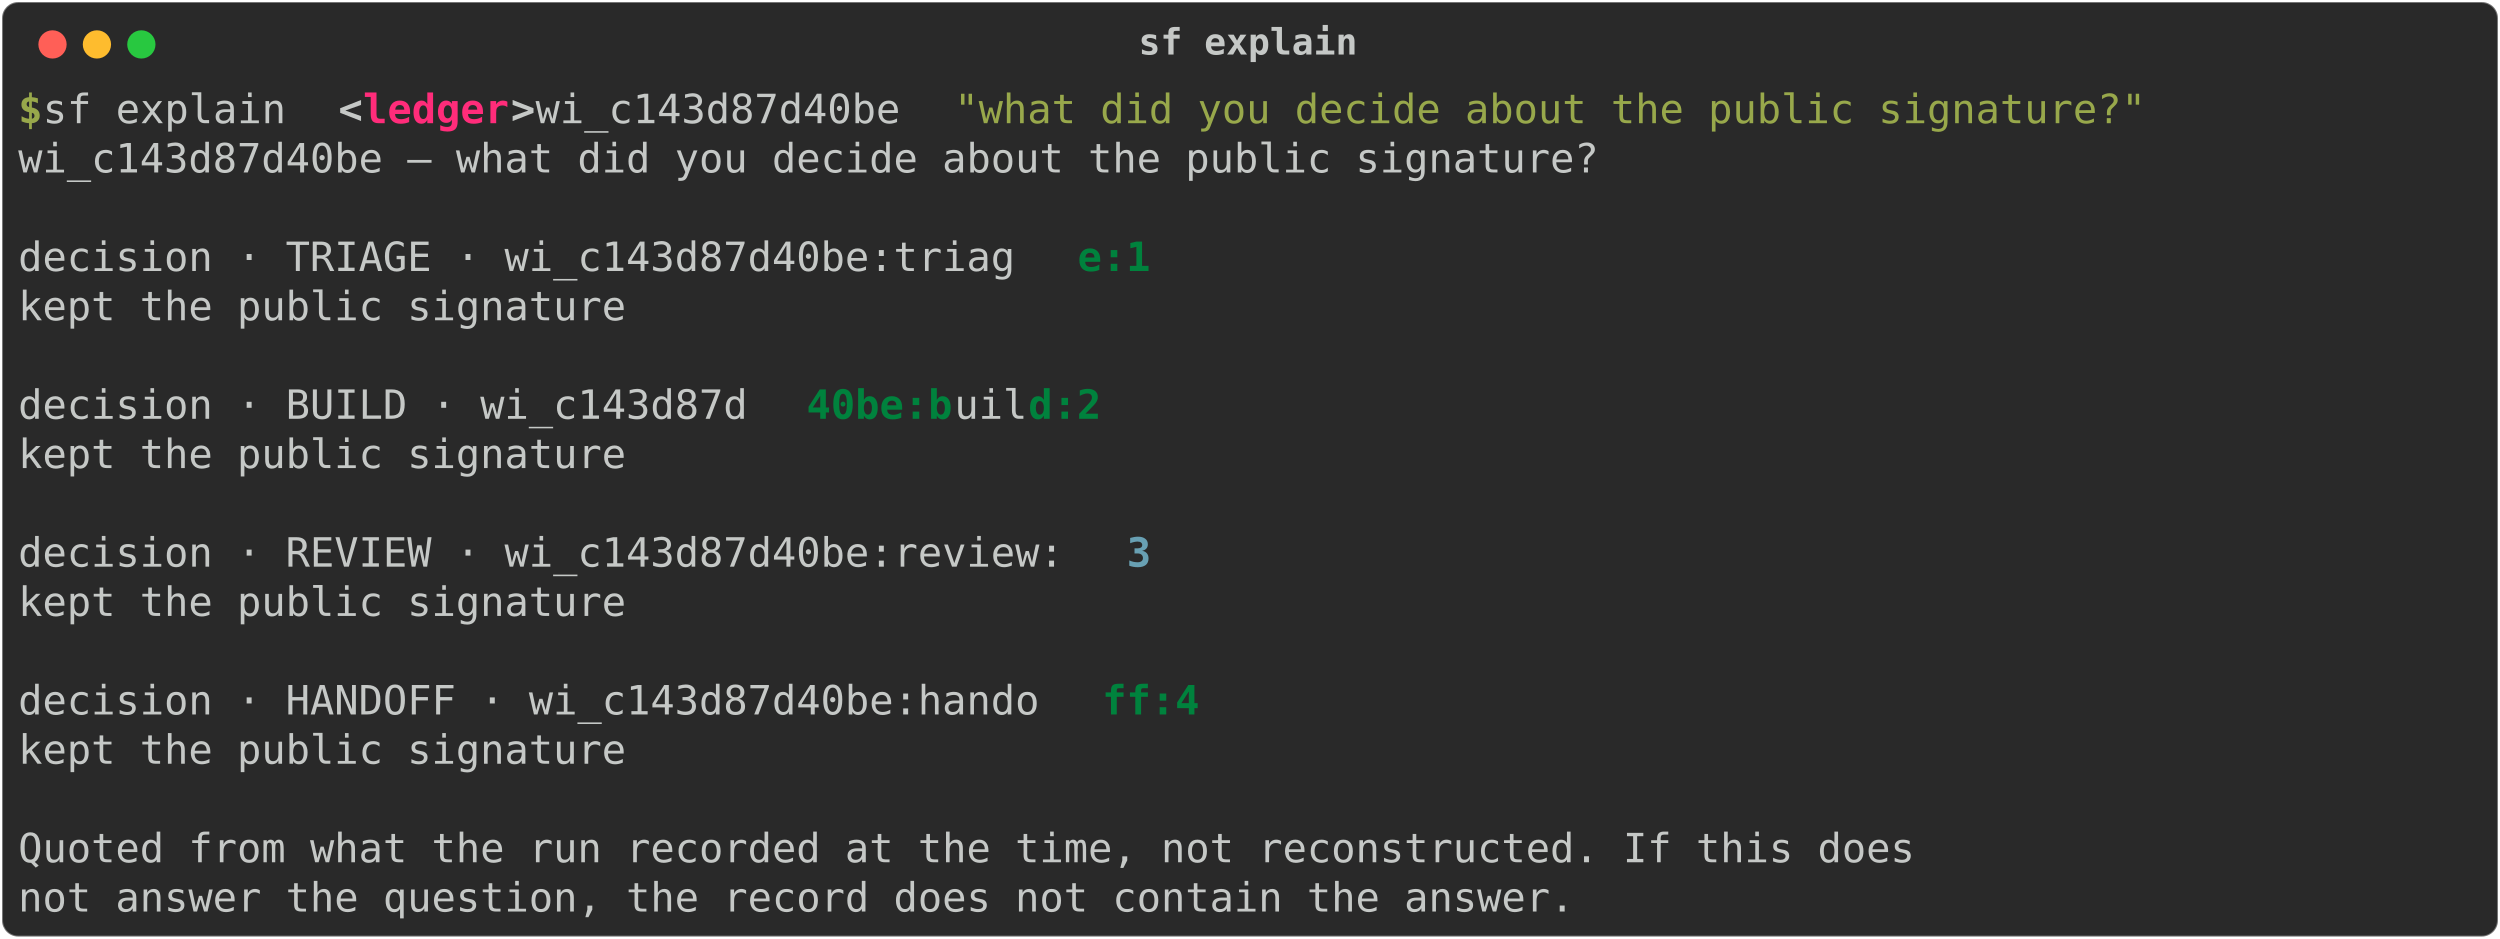
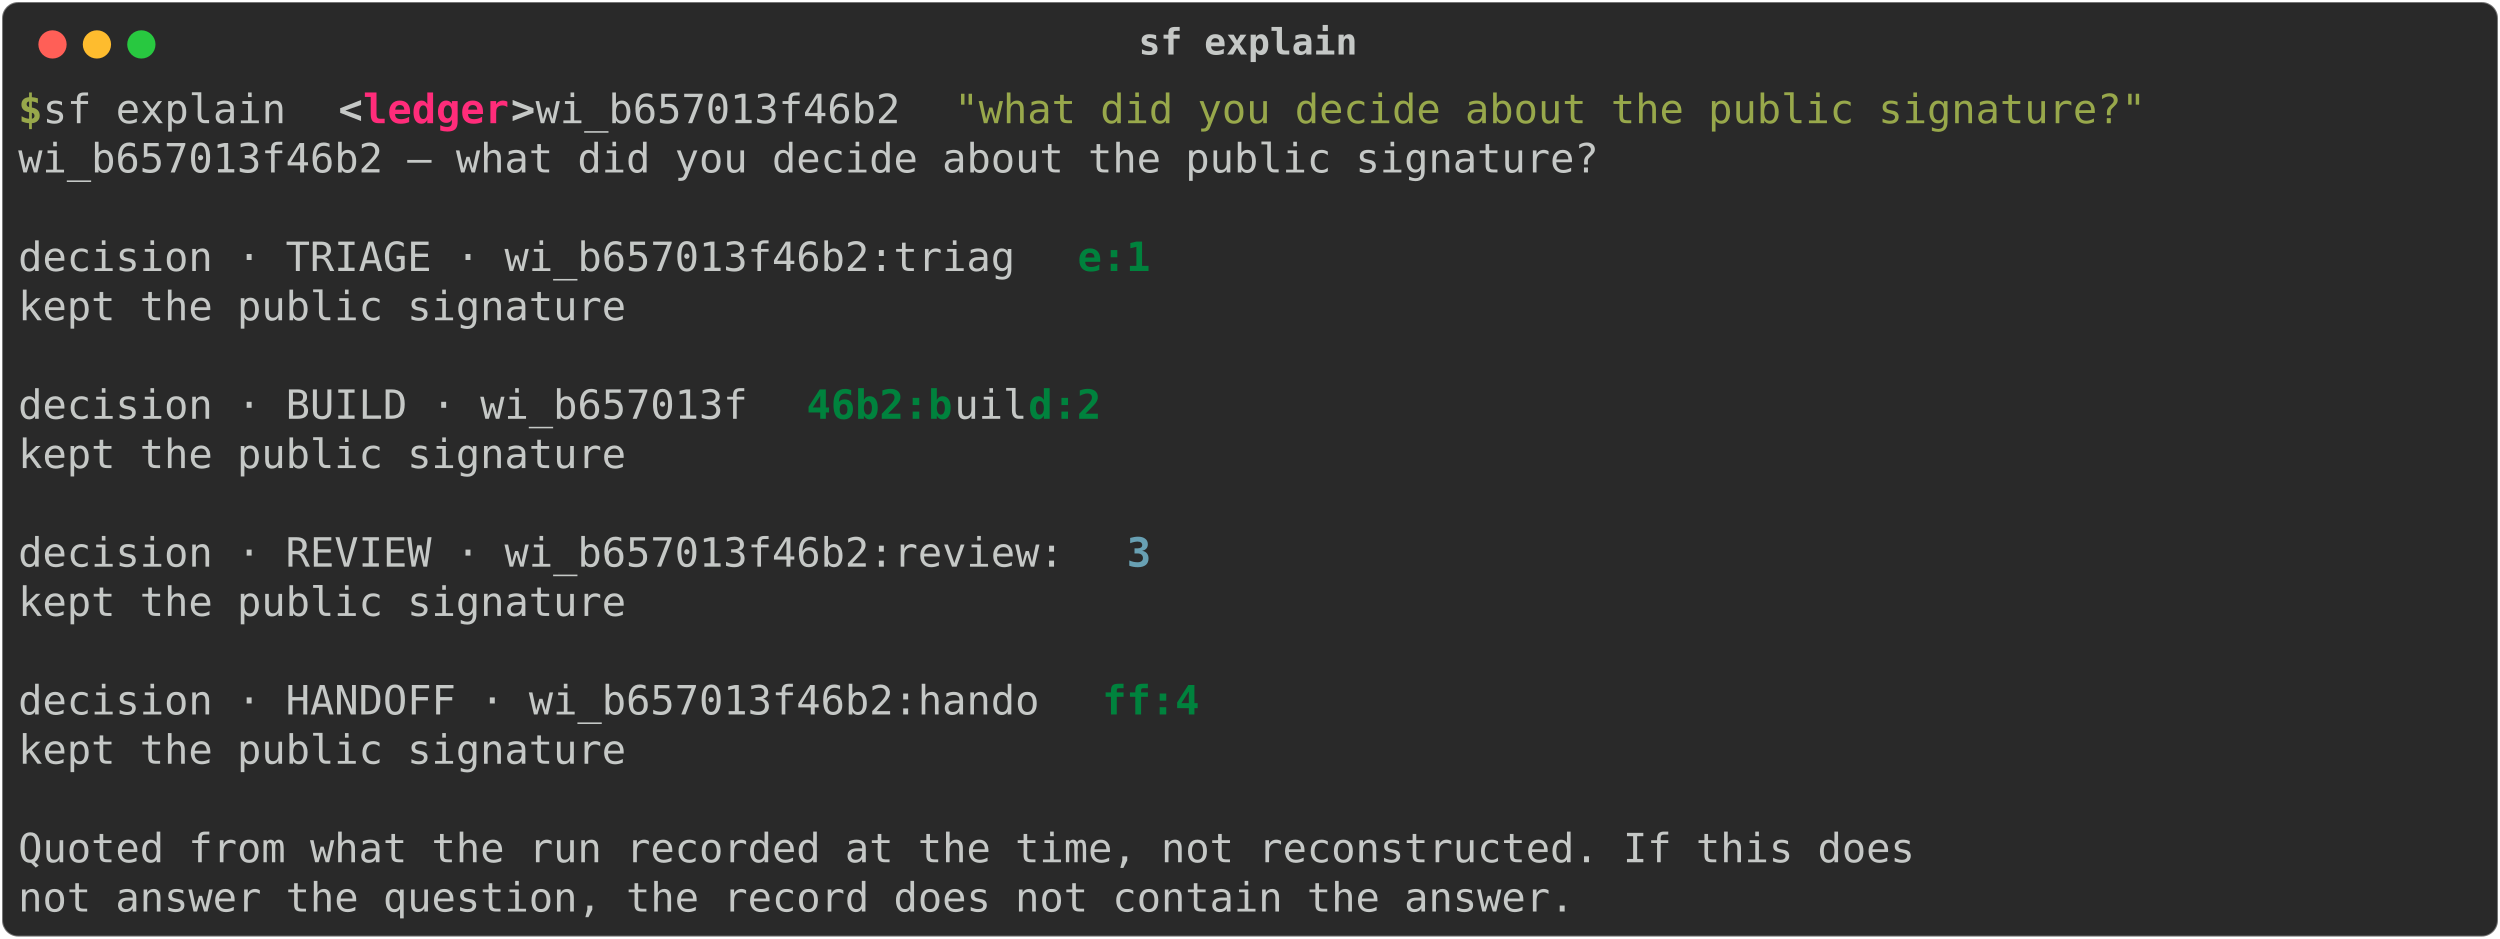
<svg xmlns="http://www.w3.org/2000/svg" class="rich-terminal" viewBox="0 0 1238 464.8">
  <style>

    
    

-     .terminal-3052042166-matrix {
+     .terminal-1331721584-matrix {
        font-family: ui-monospace, SFMono-Regular, 'SF Mono', Menlo, Consolas, 'DejaVu Sans Mono', 'Liberation Mono', monospace;
        font-size: 20px;
        line-height: 24.4px;
        font-variant-east-asian: full-width;
    }

-     .terminal-3052042166-title {
+     .terminal-1331721584-title {
        font-size: 18px;
        font-weight: bold;
        font-family: ui-monospace, SFMono-Regular, 'SF Mono', Menlo, Consolas, 'DejaVu Sans Mono', 'Liberation Mono', monospace;
    }

-     .terminal-3052042166-r1 { fill: #98a84b;font-weight: bold }
- .terminal-3052042166-r2 { fill: #c5c8c6 }
- .terminal-3052042166-r3 { fill: #c5c8c6;font-weight: bold }
- .terminal-3052042166-r4 { fill: #ff2c7a;font-weight: bold }
- .terminal-3052042166-r5 { fill: #98a84b }
- .terminal-3052042166-r6 { fill: #00823d;font-weight: bold }
- .terminal-3052042166-r7 { fill: #68a0b3;font-weight: bold }
+     .terminal-1331721584-r1 { fill: #98a84b;font-weight: bold }
+ .terminal-1331721584-r2 { fill: #c5c8c6 }
+ .terminal-1331721584-r3 { fill: #c5c8c6;font-weight: bold }
+ .terminal-1331721584-r4 { fill: #ff2c7a;font-weight: bold }
+ .terminal-1331721584-r5 { fill: #98a84b }
+ .terminal-1331721584-r6 { fill: #00823d;font-weight: bold }
+ .terminal-1331721584-r7 { fill: #68a0b3;font-weight: bold }
    </style>
  <defs>
-     <clipPath id="terminal-3052042166-clip-terminal">
+     <clipPath id="terminal-1331721584-clip-terminal">
      <rect x="0" y="0" width="1219.0" height="413.8" />
    </clipPath>
-     <clipPath id="terminal-3052042166-line-0">
+     <clipPath id="terminal-1331721584-line-0">
      <rect x="0" y="1.5" width="1220" height="24.65" />
    </clipPath>
-     <clipPath id="terminal-3052042166-line-1">
+     <clipPath id="terminal-1331721584-line-1">
      <rect x="0" y="25.9" width="1220" height="24.65" />
    </clipPath>
-     <clipPath id="terminal-3052042166-line-2">
+     <clipPath id="terminal-1331721584-line-2">
      <rect x="0" y="50.3" width="1220" height="24.65" />
    </clipPath>
-     <clipPath id="terminal-3052042166-line-3">
+     <clipPath id="terminal-1331721584-line-3">
      <rect x="0" y="74.7" width="1220" height="24.65" />
    </clipPath>
-     <clipPath id="terminal-3052042166-line-4">
+     <clipPath id="terminal-1331721584-line-4">
      <rect x="0" y="99.1" width="1220" height="24.65" />
    </clipPath>
-     <clipPath id="terminal-3052042166-line-5">
+     <clipPath id="terminal-1331721584-line-5">
      <rect x="0" y="123.5" width="1220" height="24.65" />
    </clipPath>
-     <clipPath id="terminal-3052042166-line-6">
+     <clipPath id="terminal-1331721584-line-6">
      <rect x="0" y="147.9" width="1220" height="24.65" />
    </clipPath>
-     <clipPath id="terminal-3052042166-line-7">
+     <clipPath id="terminal-1331721584-line-7">
      <rect x="0" y="172.3" width="1220" height="24.65" />
    </clipPath>
-     <clipPath id="terminal-3052042166-line-8">
+     <clipPath id="terminal-1331721584-line-8">
      <rect x="0" y="196.7" width="1220" height="24.65" />
    </clipPath>
-     <clipPath id="terminal-3052042166-line-9">
+     <clipPath id="terminal-1331721584-line-9">
      <rect x="0" y="221.1" width="1220" height="24.65" />
    </clipPath>
-     <clipPath id="terminal-3052042166-line-10">
+     <clipPath id="terminal-1331721584-line-10">
      <rect x="0" y="245.5" width="1220" height="24.65" />
    </clipPath>
-     <clipPath id="terminal-3052042166-line-11">
+     <clipPath id="terminal-1331721584-line-11">
      <rect x="0" y="269.9" width="1220" height="24.65" />
    </clipPath>
-     <clipPath id="terminal-3052042166-line-12">
+     <clipPath id="terminal-1331721584-line-12">
      <rect x="0" y="294.3" width="1220" height="24.65" />
    </clipPath>
-     <clipPath id="terminal-3052042166-line-13">
+     <clipPath id="terminal-1331721584-line-13">
      <rect x="0" y="318.7" width="1220" height="24.65" />
    </clipPath>
-     <clipPath id="terminal-3052042166-line-14">
+     <clipPath id="terminal-1331721584-line-14">
      <rect x="0" y="343.1" width="1220" height="24.65" />
    </clipPath>
-     <clipPath id="terminal-3052042166-line-15">
+     <clipPath id="terminal-1331721584-line-15">
      <rect x="0" y="367.5" width="1220" height="24.65" />
    </clipPath>
  </defs>
  <rect fill="#292929" stroke="rgba(255,255,255,0.35)" stroke-width="1" x="1" y="1" width="1236" height="462.8" rx="8" />
-   <text class="terminal-3052042166-title" fill="#c5c8c6" text-anchor="middle" x="618" y="27">sf explain</text>
+   <text class="terminal-1331721584-title" fill="#c5c8c6" text-anchor="middle" x="618" y="27">sf explain</text>
  <g transform="translate(26,22)">
    <circle cx="0" cy="0" r="7" fill="#ff5f57" />
    <circle cx="22" cy="0" r="7" fill="#febc2e" />
    <circle cx="44" cy="0" r="7" fill="#28c840" />
  </g>
-   <g transform="translate(9, 41)" clip-path="url(#terminal-3052042166-clip-terminal)">
-     <g class="terminal-3052042166-matrix">
-       <text class="terminal-3052042166-r1" x="0" y="20" textLength="12.2" clip-path="url(#terminal-3052042166-line-0)">$</text>
-       <text class="terminal-3052042166-r2" x="12.2" y="20" textLength="146.4" clip-path="url(#terminal-3052042166-line-0)"> sf explain </text>
-       <text class="terminal-3052042166-r3" x="158.6" y="20" textLength="12.2" clip-path="url(#terminal-3052042166-line-0)">&lt;</text>
-       <text class="terminal-3052042166-r4" x="170.8" y="20" textLength="73.2" clip-path="url(#terminal-3052042166-line-0)">ledger</text>
-       <text class="terminal-3052042166-r3" x="244" y="20" textLength="12.2" clip-path="url(#terminal-3052042166-line-0)">&gt;</text>
-       <text class="terminal-3052042166-r2" x="256.2" y="20" textLength="207.4" clip-path="url(#terminal-3052042166-line-0)"> wi_c143d87d40be </text>
-       <text class="terminal-3052042166-r5" x="463.6" y="20" textLength="597.8" clip-path="url(#terminal-3052042166-line-0)">"what did you decide about the public signature?"</text>
-       <text class="terminal-3052042166-r2" x="1220" y="20" textLength="12.2" clip-path="url(#terminal-3052042166-line-0)">
+   <g transform="translate(9, 41)" clip-path="url(#terminal-1331721584-clip-terminal)">
+     <g class="terminal-1331721584-matrix">
+       <text class="terminal-1331721584-r1" x="0" y="20" textLength="12.2" clip-path="url(#terminal-1331721584-line-0)">$</text>
+       <text class="terminal-1331721584-r2" x="12.2" y="20" textLength="146.4" clip-path="url(#terminal-1331721584-line-0)"> sf explain </text>
+       <text class="terminal-1331721584-r3" x="158.6" y="20" textLength="12.2" clip-path="url(#terminal-1331721584-line-0)">&lt;</text>
+       <text class="terminal-1331721584-r4" x="170.8" y="20" textLength="73.2" clip-path="url(#terminal-1331721584-line-0)">ledger</text>
+       <text class="terminal-1331721584-r3" x="244" y="20" textLength="12.2" clip-path="url(#terminal-1331721584-line-0)">&gt;</text>
+       <text class="terminal-1331721584-r2" x="256.2" y="20" textLength="207.4" clip-path="url(#terminal-1331721584-line-0)"> wi_b657013f46b2 </text>
+       <text class="terminal-1331721584-r5" x="463.6" y="20" textLength="597.8" clip-path="url(#terminal-1331721584-line-0)">"what did you decide about the public signature?"</text>
+       <text class="terminal-1331721584-r2" x="1220" y="20" textLength="12.2" clip-path="url(#terminal-1331721584-line-0)">
</text>
-       <text class="terminal-3052042166-r2" x="0" y="44.4" textLength="793" clip-path="url(#terminal-3052042166-line-1)">wi_c143d87d40be — what did you decide about the public signature?</text>
-       <text class="terminal-3052042166-r2" x="1220" y="44.4" textLength="12.2" clip-path="url(#terminal-3052042166-line-1)">
+       <text class="terminal-1331721584-r2" x="0" y="44.4" textLength="793" clip-path="url(#terminal-1331721584-line-1)">wi_b657013f46b2 — what did you decide about the public signature?</text>
+       <text class="terminal-1331721584-r2" x="1220" y="44.4" textLength="12.2" clip-path="url(#terminal-1331721584-line-1)">
</text>
-       <text class="terminal-3052042166-r2" x="1220" y="68.8" textLength="12.2" clip-path="url(#terminal-3052042166-line-2)">
+       <text class="terminal-1331721584-r2" x="1220" y="68.8" textLength="12.2" clip-path="url(#terminal-1331721584-line-2)">
</text>
-       <text class="terminal-3052042166-r2" x="0" y="93.2" textLength="524.6" clip-path="url(#terminal-3052042166-line-3)">  decision · TRIAGE · wi_c143d87d40be:triag</text>
-       <text class="terminal-3052042166-r6" x="524.6" y="93.2" textLength="36.6" clip-path="url(#terminal-3052042166-line-3)">e:1</text>
-       <text class="terminal-3052042166-r2" x="1220" y="93.2" textLength="12.2" clip-path="url(#terminal-3052042166-line-3)">
+       <text class="terminal-1331721584-r2" x="0" y="93.2" textLength="524.6" clip-path="url(#terminal-1331721584-line-3)">  decision · TRIAGE · wi_b657013f46b2:triag</text>
+       <text class="terminal-1331721584-r6" x="524.6" y="93.2" textLength="36.6" clip-path="url(#terminal-1331721584-line-3)">e:1</text>
+       <text class="terminal-1331721584-r2" x="1220" y="93.2" textLength="12.2" clip-path="url(#terminal-1331721584-line-3)">
</text>
-       <text class="terminal-3052042166-r2" x="0" y="117.6" textLength="329.4" clip-path="url(#terminal-3052042166-line-4)">  kept the public signature</text>
-       <text class="terminal-3052042166-r2" x="1220" y="117.6" textLength="12.2" clip-path="url(#terminal-3052042166-line-4)">
+       <text class="terminal-1331721584-r2" x="0" y="117.6" textLength="329.4" clip-path="url(#terminal-1331721584-line-4)">  kept the public signature</text>
+       <text class="terminal-1331721584-r2" x="1220" y="117.6" textLength="12.2" clip-path="url(#terminal-1331721584-line-4)">
</text>
-       <text class="terminal-3052042166-r2" x="1220" y="142" textLength="12.2" clip-path="url(#terminal-3052042166-line-5)">
+       <text class="terminal-1331721584-r2" x="1220" y="142" textLength="12.2" clip-path="url(#terminal-1331721584-line-5)">
</text>
-       <text class="terminal-3052042166-r2" x="0" y="166.4" textLength="390.4" clip-path="url(#terminal-3052042166-line-6)">  decision · BUILD · wi_c143d87d</text>
-       <text class="terminal-3052042166-r6" x="390.4" y="166.4" textLength="73.2" clip-path="url(#terminal-3052042166-line-6)">40be:b</text>
-       <text class="terminal-3052042166-r2" x="463.6" y="166.4" textLength="36.6" clip-path="url(#terminal-3052042166-line-6)">uil</text>
-       <text class="terminal-3052042166-r6" x="500.2" y="166.4" textLength="36.6" clip-path="url(#terminal-3052042166-line-6)">d:2</text>
-       <text class="terminal-3052042166-r2" x="1220" y="166.4" textLength="12.2" clip-path="url(#terminal-3052042166-line-6)">
+       <text class="terminal-1331721584-r2" x="0" y="166.4" textLength="390.4" clip-path="url(#terminal-1331721584-line-6)">  decision · BUILD · wi_b657013f</text>
+       <text class="terminal-1331721584-r6" x="390.4" y="166.4" textLength="73.2" clip-path="url(#terminal-1331721584-line-6)">46b2:b</text>
+       <text class="terminal-1331721584-r2" x="463.6" y="166.4" textLength="36.6" clip-path="url(#terminal-1331721584-line-6)">uil</text>
+       <text class="terminal-1331721584-r6" x="500.2" y="166.4" textLength="36.6" clip-path="url(#terminal-1331721584-line-6)">d:2</text>
+       <text class="terminal-1331721584-r2" x="1220" y="166.4" textLength="12.2" clip-path="url(#terminal-1331721584-line-6)">
</text>
-       <text class="terminal-3052042166-r2" x="0" y="190.8" textLength="329.4" clip-path="url(#terminal-3052042166-line-7)">  kept the public signature</text>
-       <text class="terminal-3052042166-r2" x="1220" y="190.8" textLength="12.2" clip-path="url(#terminal-3052042166-line-7)">
+       <text class="terminal-1331721584-r2" x="0" y="190.8" textLength="329.4" clip-path="url(#terminal-1331721584-line-7)">  kept the public signature</text>
+       <text class="terminal-1331721584-r2" x="1220" y="190.8" textLength="12.2" clip-path="url(#terminal-1331721584-line-7)">
</text>
-       <text class="terminal-3052042166-r2" x="1220" y="215.2" textLength="12.2" clip-path="url(#terminal-3052042166-line-8)">
+       <text class="terminal-1331721584-r2" x="1220" y="215.2" textLength="12.2" clip-path="url(#terminal-1331721584-line-8)">
</text>
-       <text class="terminal-3052042166-r2" x="0" y="239.6" textLength="549" clip-path="url(#terminal-3052042166-line-9)">  decision · REVIEW · wi_c143d87d40be:review:</text>
-       <text class="terminal-3052042166-r7" x="549" y="239.6" textLength="12.2" clip-path="url(#terminal-3052042166-line-9)">3</text>
-       <text class="terminal-3052042166-r2" x="1220" y="239.6" textLength="12.2" clip-path="url(#terminal-3052042166-line-9)">
+       <text class="terminal-1331721584-r2" x="0" y="239.6" textLength="549" clip-path="url(#terminal-1331721584-line-9)">  decision · REVIEW · wi_b657013f46b2:review:</text>
+       <text class="terminal-1331721584-r7" x="549" y="239.6" textLength="12.2" clip-path="url(#terminal-1331721584-line-9)">3</text>
+       <text class="terminal-1331721584-r2" x="1220" y="239.6" textLength="12.2" clip-path="url(#terminal-1331721584-line-9)">
</text>
-       <text class="terminal-3052042166-r2" x="0" y="264" textLength="329.4" clip-path="url(#terminal-3052042166-line-10)">  kept the public signature</text>
-       <text class="terminal-3052042166-r2" x="1220" y="264" textLength="12.2" clip-path="url(#terminal-3052042166-line-10)">
+       <text class="terminal-1331721584-r2" x="0" y="264" textLength="329.4" clip-path="url(#terminal-1331721584-line-10)">  kept the public signature</text>
+       <text class="terminal-1331721584-r2" x="1220" y="264" textLength="12.2" clip-path="url(#terminal-1331721584-line-10)">
</text>
-       <text class="terminal-3052042166-r2" x="1220" y="288.4" textLength="12.2" clip-path="url(#terminal-3052042166-line-11)">
+       <text class="terminal-1331721584-r2" x="1220" y="288.4" textLength="12.2" clip-path="url(#terminal-1331721584-line-11)">
</text>
-       <text class="terminal-3052042166-r2" x="0" y="312.8" textLength="536.8" clip-path="url(#terminal-3052042166-line-12)">  decision · HANDOFF · wi_c143d87d40be:hando</text>
-       <text class="terminal-3052042166-r6" x="536.8" y="312.8" textLength="48.8" clip-path="url(#terminal-3052042166-line-12)">ff:4</text>
-       <text class="terminal-3052042166-r2" x="1220" y="312.8" textLength="12.2" clip-path="url(#terminal-3052042166-line-12)">
+       <text class="terminal-1331721584-r2" x="0" y="312.8" textLength="536.8" clip-path="url(#terminal-1331721584-line-12)">  decision · HANDOFF · wi_b657013f46b2:hando</text>
+       <text class="terminal-1331721584-r6" x="536.8" y="312.8" textLength="48.8" clip-path="url(#terminal-1331721584-line-12)">ff:4</text>
+       <text class="terminal-1331721584-r2" x="1220" y="312.8" textLength="12.2" clip-path="url(#terminal-1331721584-line-12)">
</text>
-       <text class="terminal-3052042166-r2" x="0" y="337.2" textLength="329.4" clip-path="url(#terminal-3052042166-line-13)">  kept the public signature</text>
-       <text class="terminal-3052042166-r2" x="1220" y="337.2" textLength="12.2" clip-path="url(#terminal-3052042166-line-13)">
+       <text class="terminal-1331721584-r2" x="0" y="337.2" textLength="329.4" clip-path="url(#terminal-1331721584-line-13)">  kept the public signature</text>
+       <text class="terminal-1331721584-r2" x="1220" y="337.2" textLength="12.2" clip-path="url(#terminal-1331721584-line-13)">
</text>
-       <text class="terminal-3052042166-r2" x="1220" y="361.6" textLength="12.2" clip-path="url(#terminal-3052042166-line-14)">
+       <text class="terminal-1331721584-r2" x="1220" y="361.6" textLength="12.2" clip-path="url(#terminal-1331721584-line-14)">
</text>
-       <text class="terminal-3052042166-r2" x="0" y="386" textLength="963.8" clip-path="url(#terminal-3052042166-line-15)">Quoted from what the run recorded at the time, not reconstructed. If this does </text>
-       <text class="terminal-3052042166-r2" x="1220" y="386" textLength="12.2" clip-path="url(#terminal-3052042166-line-15)">
+       <text class="terminal-1331721584-r2" x="0" y="386" textLength="963.8" clip-path="url(#terminal-1331721584-line-15)">Quoted from what the run recorded at the time, not reconstructed. If this does </text>
+       <text class="terminal-1331721584-r2" x="1220" y="386" textLength="12.2" clip-path="url(#terminal-1331721584-line-15)">
</text>
-       <text class="terminal-3052042166-r2" x="0" y="410.4" textLength="780.8" clip-path="url(#terminal-3052042166-line-16)">not answer the question, the record does not contain the answer.</text>
-       <text class="terminal-3052042166-r2" x="1220" y="410.4" textLength="12.2" clip-path="url(#terminal-3052042166-line-16)">
+       <text class="terminal-1331721584-r2" x="0" y="410.4" textLength="780.8" clip-path="url(#terminal-1331721584-line-16)">not answer the question, the record does not contain the answer.</text>
+       <text class="terminal-1331721584-r2" x="1220" y="410.4" textLength="12.2" clip-path="url(#terminal-1331721584-line-16)">
</text>
    </g>
  </g>
</svg>
